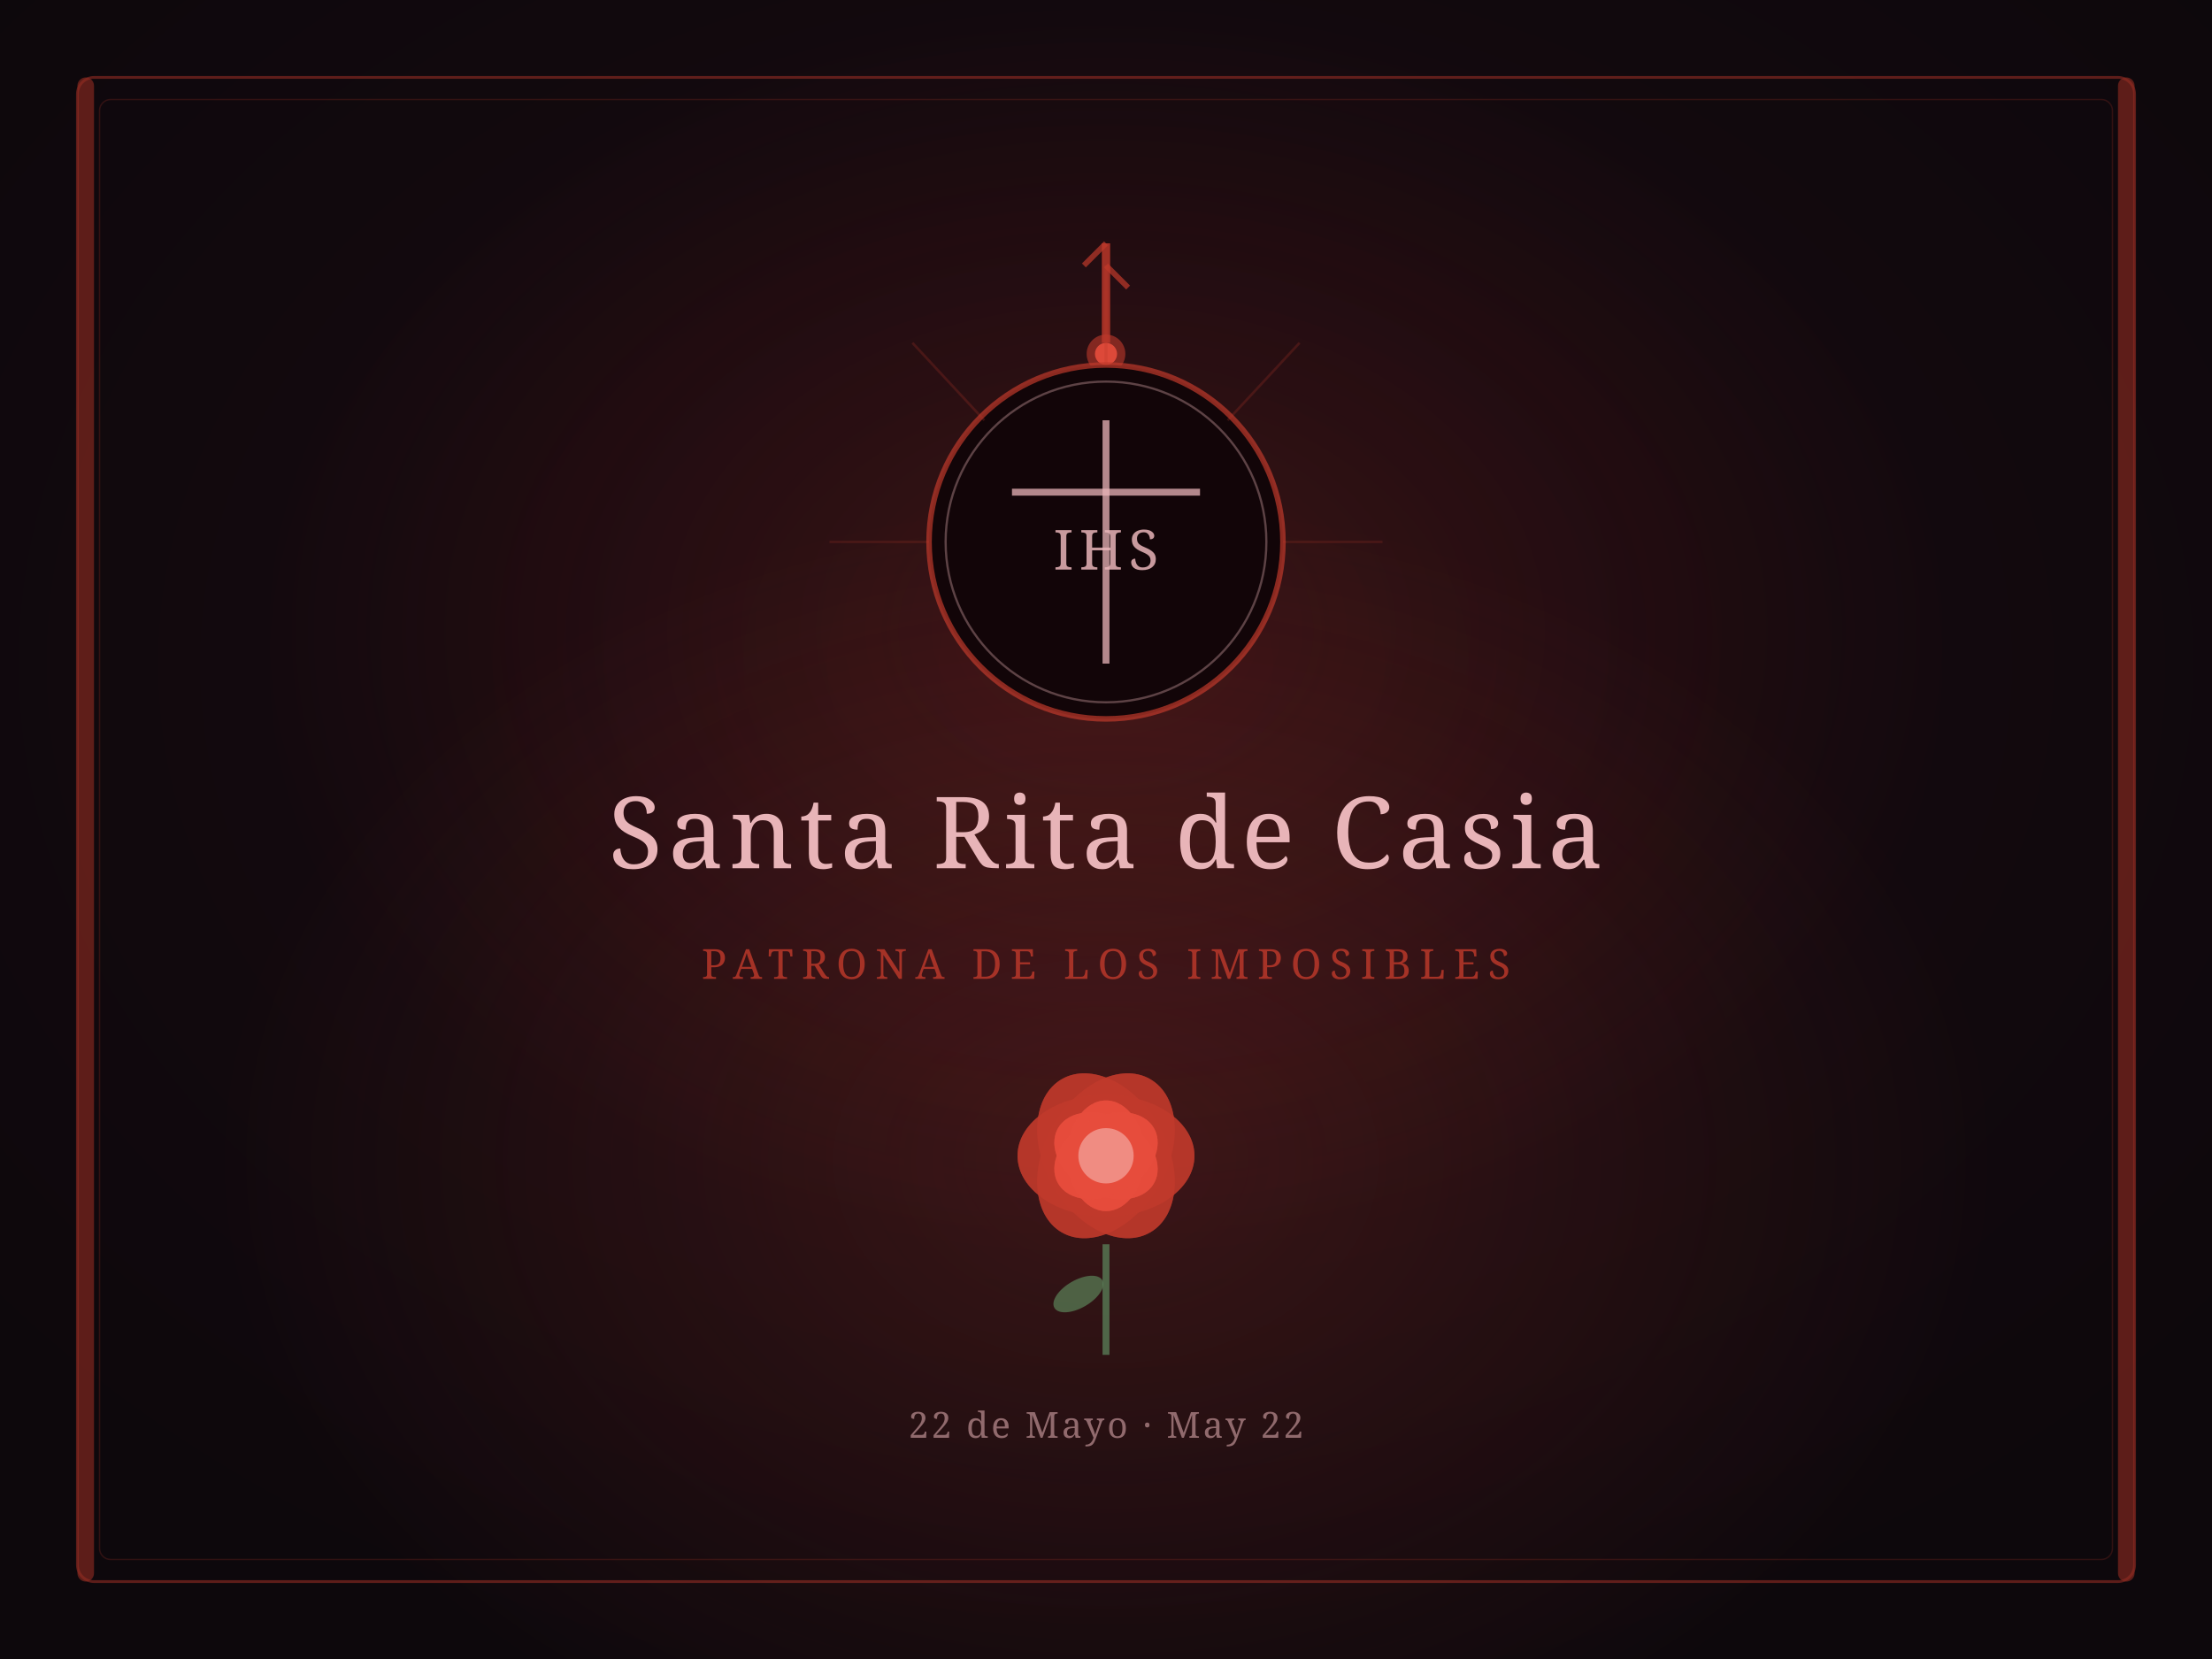
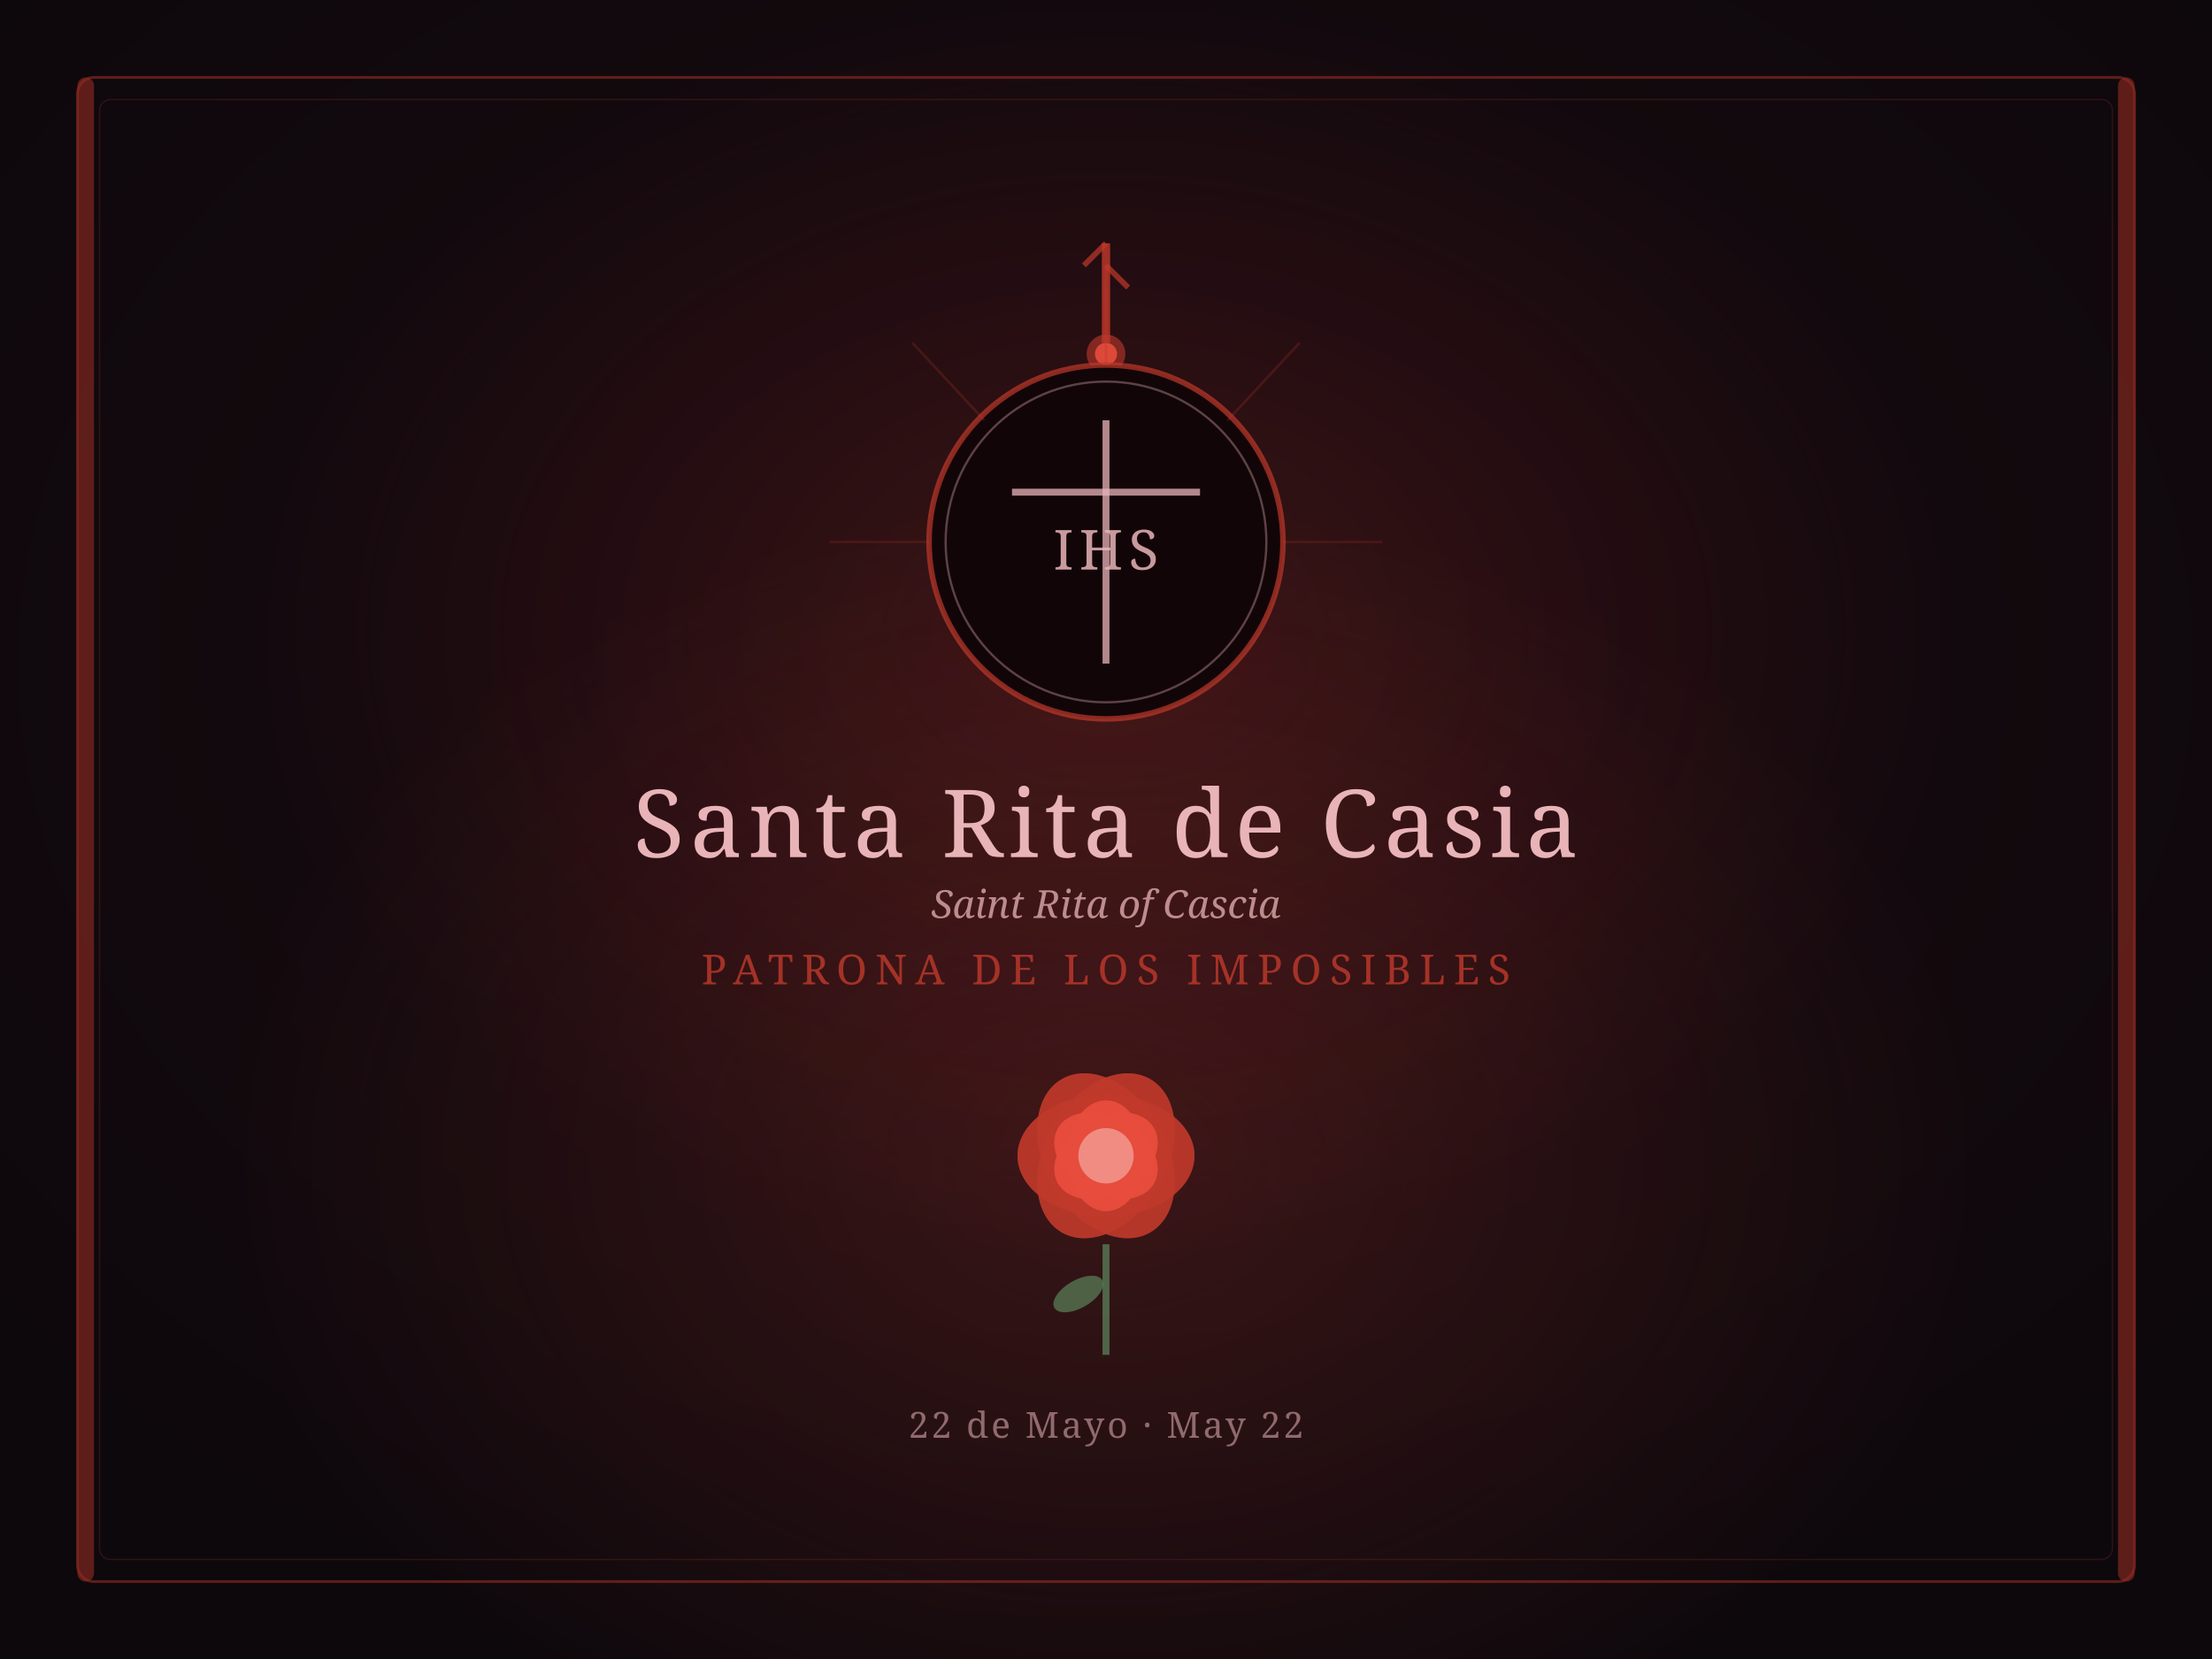
<svg xmlns="http://www.w3.org/2000/svg" viewBox="0 0 800 600" width="800" height="600">
  <defs>
    <radialGradient id="sr-bg" cx="50%" cy="40%" r="65%">
      <stop offset="0%" stop-color="#1a0a10" />
      <stop offset="100%" stop-color="#0d080c" />
    </radialGradient>
    <radialGradient id="sr-glow" cx="50%" cy="38%" r="38%">
      <stop offset="0%" stop-color="#c0392b" stop-opacity="0.20" />
      <stop offset="100%" stop-color="#c0392b" stop-opacity="0" />
    </radialGradient>
    <radialGradient id="sr-rose-glow" cx="50%" cy="70%" r="40%">
      <stop offset="0%" stop-color="#e74c3c" stop-opacity="0.18" />
      <stop offset="100%" stop-color="#e74c3c" stop-opacity="0" />
    </radialGradient>
  </defs>
  <rect width="800" height="600" fill="url(#sr-bg)" />
  <rect width="800" height="600" fill="url(#sr-glow)" />
  <rect width="800" height="600" fill="url(#sr-rose-glow)" />
  <rect x="28" y="28" width="744" height="544" rx="6" fill="none" stroke="#c0392b" stroke-width="1" stroke-opacity="0.45" />
  <rect x="36" y="36" width="728" height="528" rx="4" fill="none" stroke="#c0392b" stroke-width="0.5" stroke-opacity="0.2" />
  <rect x="28" y="28" width="6" height="544" rx="3" fill="#922b21" opacity="0.6" />
  <rect x="766" y="28" width="6" height="544" rx="3" fill="#922b21" opacity="0.6" />
  <line x1="400" y1="88" x2="400" y2="124" stroke="#c0392b" stroke-width="3" stroke-opacity="0.8" />
  <line x1="392" y1="96" x2="400" y2="88" stroke="#c0392b" stroke-width="2" stroke-opacity="0.7" />
  <line x1="408" y1="104" x2="400" y2="96" stroke="#c0392b" stroke-width="2" stroke-opacity="0.7" />
  <circle cx="400" cy="128" r="7" fill="#c0392b" opacity="0.6" />
  <circle cx="400" cy="128" r="4" fill="#e74c3c" opacity="0.9" />
  <circle cx="400" cy="196" r="64" fill="#120508" stroke="#c0392b" stroke-width="2" stroke-opacity="0.7" />
  <circle cx="400" cy="196" r="58" fill="none" stroke="#e8b4b8" stroke-width="0.8" stroke-opacity="0.35" />
  <line x1="400" y1="152" x2="400" y2="240" stroke="#e8b4b8" stroke-width="2.5" stroke-opacity="0.75" />
  <line x1="366" y1="178" x2="434" y2="178" stroke="#e8b4b8" stroke-width="2.5" stroke-opacity="0.75" />
  <text x="400" y="206" text-anchor="middle" font-family="Georgia,serif" font-size="20" fill="#e8b4b8" opacity="0.85" letter-spacing="2">IHS</text>
  <ellipse cx="400" cy="418" rx="22" ry="32" fill="#c0392b" opacity="0.70" transform="rotate(-30 400 418)" />
  <ellipse cx="400" cy="418" rx="22" ry="32" fill="#c0392b" opacity="0.70" transform="rotate(30 400 418)" />
  <ellipse cx="400" cy="418" rx="22" ry="32" fill="#c0392b" opacity="0.70" transform="rotate(90 400 418)" />
  <ellipse cx="400" cy="418" rx="22" ry="32" fill="#c0392b" opacity="0.70" transform="rotate(150 400 418)" />
  <ellipse cx="400" cy="418" rx="22" ry="32" fill="#c0392b" opacity="0.70" transform="rotate(210 400 418)" />
  <ellipse cx="400" cy="418" rx="22" ry="32" fill="#c0392b" opacity="0.70" transform="rotate(270 400 418)" />
  <ellipse cx="400" cy="418" rx="14" ry="20" fill="#e74c3c" opacity="0.80" transform="rotate(-60 400 418)" />
  <ellipse cx="400" cy="418" rx="14" ry="20" fill="#e74c3c" opacity="0.80" transform="rotate(0 400 418)" />
  <ellipse cx="400" cy="418" rx="14" ry="20" fill="#e74c3c" opacity="0.80" transform="rotate(60 400 418)" />
  <ellipse cx="400" cy="418" rx="14" ry="20" fill="#e74c3c" opacity="0.80" transform="rotate(120 400 418)" />
  <ellipse cx="400" cy="418" rx="14" ry="20" fill="#e74c3c" opacity="0.80" transform="rotate(180 400 418)" />
  <ellipse cx="400" cy="418" rx="14" ry="20" fill="#e74c3c" opacity="0.80" transform="rotate(240 400 418)" />
  <circle cx="400" cy="418" r="10" fill="#f1948a" opacity="0.9" />
  <line x1="400" y1="450" x2="400" y2="490" stroke="#5d8a5e" stroke-width="2.5" stroke-opacity="0.7" />
  <ellipse cx="390" cy="468" rx="10" ry="5" fill="#5d8a5e" opacity="0.65" transform="rotate(-30 390 468)" />
  <line x1="400" y1="132" x2="400" y2="96" stroke="#c0392b" stroke-width="1.2" stroke-opacity="0.3" />
  <line x1="444" y1="152" x2="470" y2="124" stroke="#c0392b" stroke-width="0.9" stroke-opacity="0.22" />
  <line x1="356" y1="152" x2="330" y2="124" stroke="#c0392b" stroke-width="0.9" stroke-opacity="0.22" />
  <line x1="464" y1="196" x2="500" y2="196" stroke="#c0392b" stroke-width="0.9" stroke-opacity="0.18" />
  <line x1="336" y1="196" x2="300" y2="196" stroke="#c0392b" stroke-width="0.9" stroke-opacity="0.18" />
-   <text x="400" y="314" text-anchor="middle" font-family="Georgia,serif" font-size="36" fill="#e8b4b8" letter-spacing="2">Santa Rita de Casia</text>
-   <text x="400" y="354" text-anchor="middle" font-family="Georgia,serif" font-size="15" fill="#c0392b" letter-spacing="3" opacity="0.8">PATRONA DE LOS IMPOSIBLES</text>
+   <text x="400" y="310" text-anchor="middle" font-family="Georgia,serif" font-size="34" fill="#e8b4b8" letter-spacing="2">Santa Rita de Casia</text>
+   <text x="400" y="332" text-anchor="middle" font-family="Georgia,serif" font-size="14" fill="#e8b4b8" font-style="italic" opacity="0.75">Saint Rita of Cascia</text>
+   <text x="400" y="356" text-anchor="middle" font-family="Georgia,serif" font-size="15" fill="#c0392b" letter-spacing="3" opacity="0.8">PATRONA DE LOS IMPOSIBLES</text>
  <text x="400" y="520" text-anchor="middle" font-family="Georgia,serif" font-size="13" fill="#e8b4b8" opacity="0.55" letter-spacing="1">22 de Mayo · May 22</text>
</svg>
